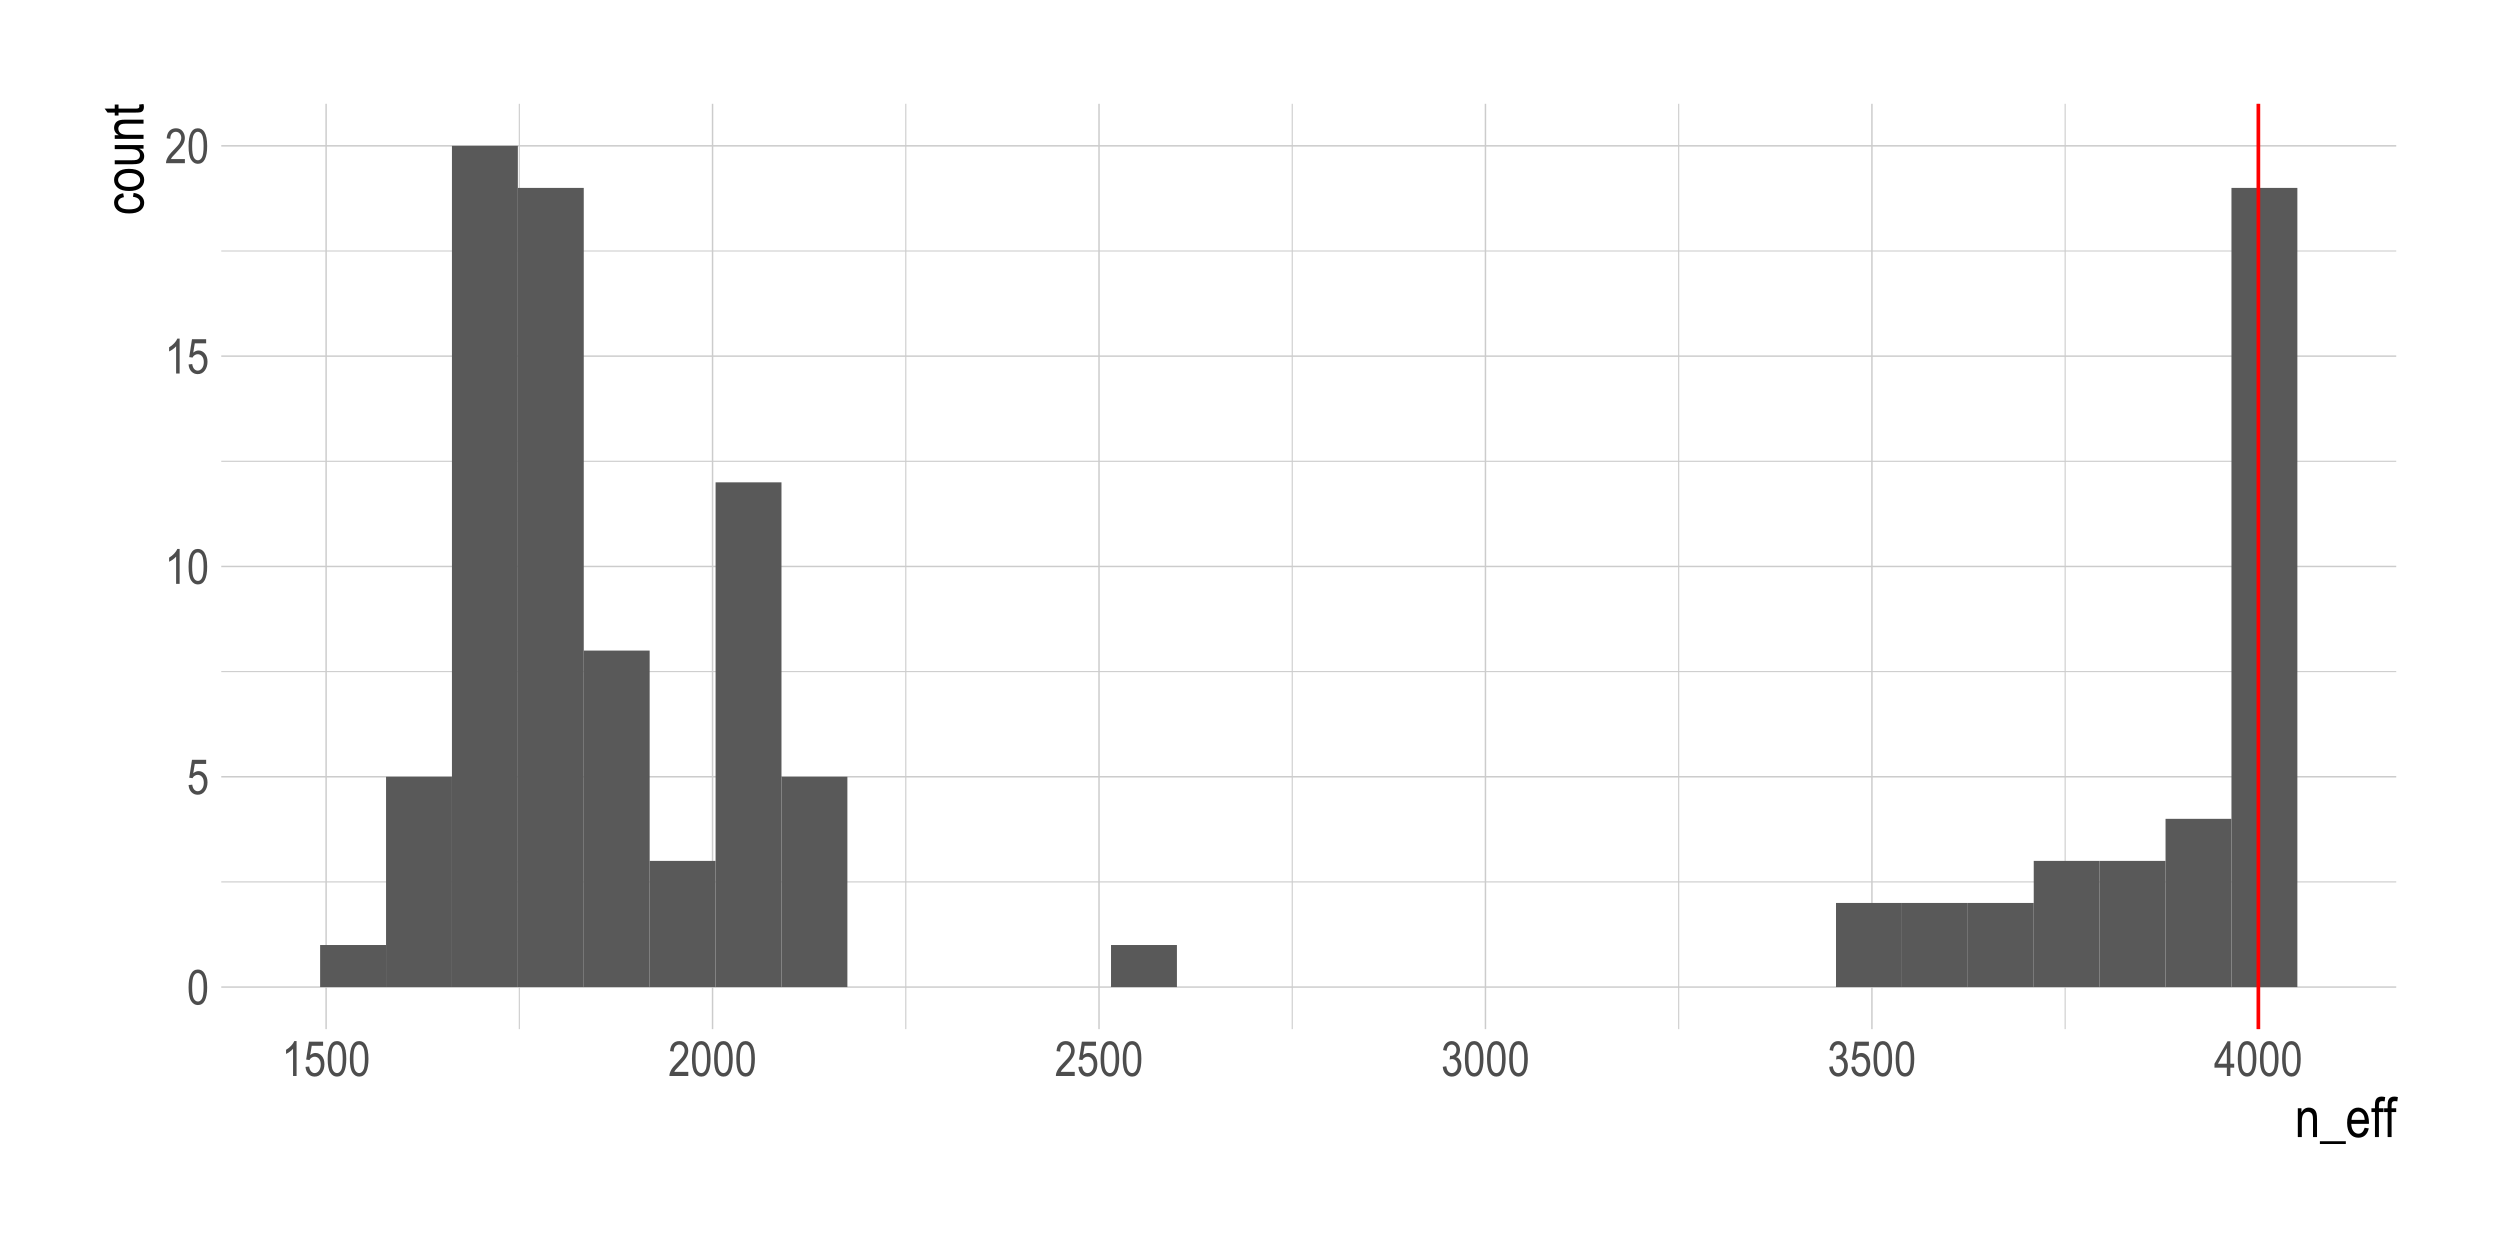
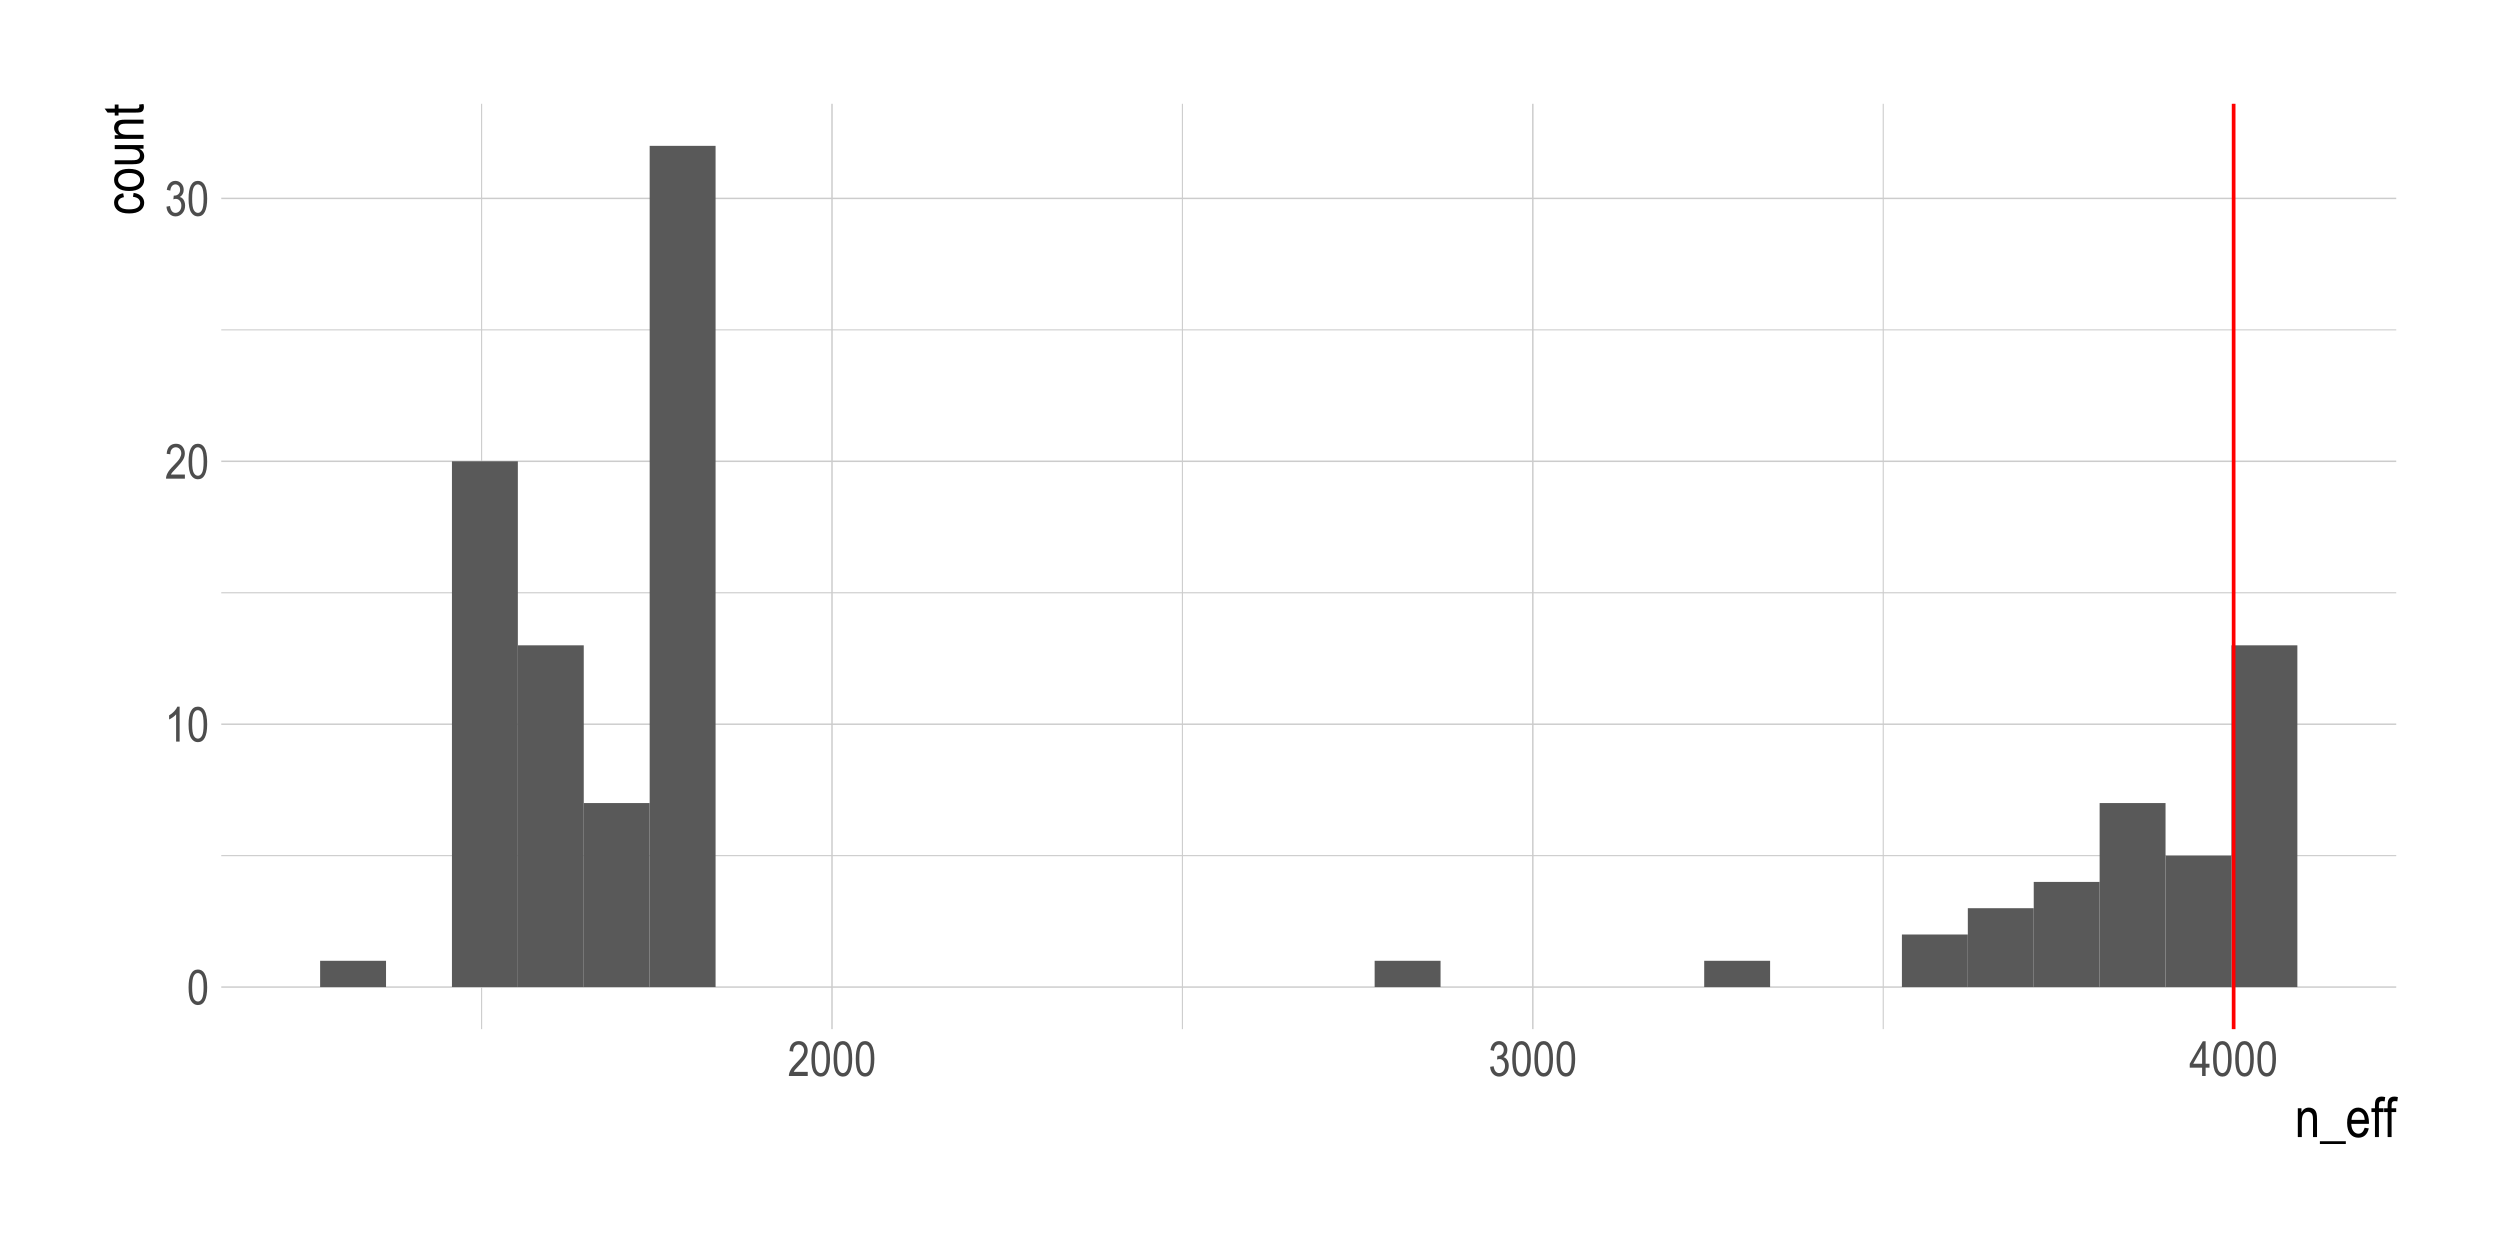
<svg xmlns="http://www.w3.org/2000/svg" xmlns:xlink="http://www.w3.org/1999/xlink" width="720pt" height="360pt" viewBox="0 0 720 360" version="1.1">
  <defs>
    <g>
      <symbol overflow="visible" id="glyph0-0">
        <path style="stroke:none;" d="M 0.297 0 L 0.297 -8.75 L 2.953 -8.75 L 2.953 0 Z M 0.625 -0.359 L 2.641 -0.359 L 2.641 -8.453 L 0.625 -8.453 Z M 0.625 -0.359 " />
      </symbol>
      <symbol overflow="visible" id="glyph0-1">
        <path style="stroke:none;" d="M 0.453 -4.938 C 0.453 -6.625 0.676 -7.898 1.125 -8.766 C 1.582 -9.629 2.254 -10.062 3.141 -10.062 C 3.93 -10.062 4.551 -9.711 5 -9.016 C 5.539 -8.16 5.812 -6.801 5.812 -4.938 C 5.812 -3.27 5.586 -2 5.141 -1.125 C 4.691 -0.258 4.02 0.172 3.125 0.172 C 2.344 0.172 1.703 -0.207 1.203 -0.969 C 0.703 -1.738 0.453 -3.062 0.453 -4.938 Z M 1.484 -4.938 C 1.484 -3.312 1.641 -2.223 1.953 -1.672 C 2.266 -1.117 2.664 -0.844 3.156 -0.844 C 3.613 -0.844 4 -1.117 4.312 -1.672 C 4.625 -2.234 4.781 -3.32 4.781 -4.938 C 4.781 -6.57 4.625 -7.664 4.312 -8.219 C 4 -8.77 3.594 -9.047 3.094 -9.047 C 2.633 -9.047 2.25 -8.766 1.938 -8.203 C 1.633 -7.641 1.484 -6.551 1.484 -4.938 Z M 1.484 -4.938 " />
      </symbol>
      <symbol overflow="visible" id="glyph0-2">
-         <path style="stroke:none;" d="M 0.453 -2.625 L 1.516 -2.734 C 1.598 -2.098 1.785 -1.625 2.078 -1.312 C 2.367 -1 2.703 -0.844 3.078 -0.844 C 3.555 -0.844 3.969 -1.062 4.312 -1.5 C 4.664 -1.938 4.844 -2.535 4.844 -3.297 C 4.844 -4.016 4.672 -4.57 4.328 -4.969 C 3.992 -5.363 3.578 -5.562 3.078 -5.562 C 2.773 -5.562 2.488 -5.473 2.219 -5.297 C 1.945 -5.129 1.738 -4.895 1.594 -4.594 L 0.641 -4.734 L 1.438 -9.891 L 5.516 -9.891 L 5.516 -8.703 L 2.25 -8.703 L 1.797 -6.016 C 2.285 -6.43 2.801 -6.641 3.344 -6.641 C 4.031 -6.641 4.629 -6.348 5.141 -5.766 C 5.648 -5.18 5.906 -4.391 5.906 -3.391 C 5.906 -2.41 5.648 -1.57 5.141 -0.875 C 4.629 -0.176 3.945 0.172 3.094 0.172 C 2.383 0.172 1.785 -0.07 1.297 -0.562 C 0.805 -1.062 0.523 -1.75 0.453 -2.625 Z M 0.453 -2.625 " />
+         <path style="stroke:none;" d="M 4.266 0 L 3.25 0 L 3.25 -7.844 C 3.02 -7.57 2.707 -7.289 2.312 -7 C 1.914 -6.719 1.555 -6.504 1.234 -6.359 L 1.234 -7.547 C 1.785 -7.867 2.273 -8.258 2.703 -8.719 C 3.129 -9.176 3.43 -9.625 3.609 -10.062 L 4.266 -10.062 Z M 4.266 0 " />
      </symbol>
      <symbol overflow="visible" id="glyph0-3">
-         <path style="stroke:none;" d="M 4.266 0 L 3.25 0 L 3.25 -7.844 C 3.02 -7.57 2.707 -7.289 2.312 -7 C 1.914 -6.719 1.555 -6.504 1.234 -6.359 L 1.234 -7.547 C 1.785 -7.867 2.273 -8.258 2.703 -8.719 C 3.129 -9.176 3.43 -9.625 3.609 -10.062 L 4.266 -10.062 Z M 4.266 0 " />
+         <path style="stroke:none;" d="M 5.781 -1.188 L 5.781 0 L 0.344 0 C 0.332 -0.477 0.477 -1.016 0.781 -1.609 C 1.082 -2.203 1.633 -2.898 2.438 -3.703 C 3.383 -4.641 4.004 -5.363 4.297 -5.875 C 4.586 -6.395 4.734 -6.875 4.734 -7.312 C 4.734 -7.82 4.582 -8.238 4.281 -8.562 C 3.977 -8.883 3.609 -9.047 3.172 -9.047 C 2.703 -9.047 2.316 -8.867 2.016 -8.516 C 1.723 -8.172 1.578 -7.676 1.578 -7.031 L 0.531 -7.172 C 0.602 -8.129 0.875 -8.848 1.344 -9.328 C 1.82 -9.816 2.445 -10.062 3.219 -10.062 C 4.051 -10.062 4.68 -9.781 5.109 -9.219 C 5.547 -8.656 5.766 -8.008 5.766 -7.281 C 5.766 -6.645 5.594 -6.035 5.25 -5.453 C 4.914 -4.867 4.281 -4.086 3.344 -3.109 C 2.738 -2.492 2.348 -2.07 2.172 -1.844 C 1.992 -1.625 1.852 -1.406 1.75 -1.188 Z M 5.781 -1.188 " />
      </symbol>
      <symbol overflow="visible" id="glyph0-4">
-         <path style="stroke:none;" d="M 5.781 -1.188 L 5.781 0 L 0.344 0 C 0.332 -0.477 0.477 -1.016 0.781 -1.609 C 1.082 -2.203 1.633 -2.898 2.438 -3.703 C 3.383 -4.641 4.004 -5.363 4.297 -5.875 C 4.586 -6.395 4.734 -6.875 4.734 -7.312 C 4.734 -7.82 4.582 -8.238 4.281 -8.562 C 3.977 -8.883 3.609 -9.047 3.172 -9.047 C 2.703 -9.047 2.316 -8.867 2.016 -8.516 C 1.723 -8.172 1.578 -7.676 1.578 -7.031 L 0.531 -7.172 C 0.602 -8.129 0.875 -8.848 1.344 -9.328 C 1.82 -9.816 2.445 -10.062 3.219 -10.062 C 4.051 -10.062 4.68 -9.781 5.109 -9.219 C 5.547 -8.656 5.766 -8.008 5.766 -7.281 C 5.766 -6.645 5.594 -6.035 5.25 -5.453 C 4.914 -4.867 4.281 -4.086 3.344 -3.109 C 2.738 -2.492 2.348 -2.07 2.172 -1.844 C 1.992 -1.625 1.852 -1.406 1.75 -1.188 Z M 5.781 -1.188 " />
+         <path style="stroke:none;" d="M 0.469 -2.641 L 1.484 -2.812 C 1.691 -1.5 2.219 -0.844 3.062 -0.844 C 3.531 -0.844 3.93 -1.035 4.266 -1.422 C 4.598 -1.816 4.766 -2.32 4.766 -2.938 C 4.766 -3.52 4.609 -3.988 4.297 -4.344 C 3.992 -4.695 3.617 -4.875 3.172 -4.875 C 2.973 -4.875 2.734 -4.832 2.453 -4.75 L 2.578 -5.828 L 2.734 -5.812 C 3.223 -5.812 3.625 -5.961 3.938 -6.266 C 4.25 -6.578 4.406 -6.988 4.406 -7.5 C 4.406 -7.969 4.273 -8.344 4.016 -8.625 C 3.754 -8.906 3.438 -9.047 3.062 -9.047 C 2.676 -9.047 2.348 -8.895 2.078 -8.594 C 1.816 -8.301 1.648 -7.852 1.578 -7.25 L 0.562 -7.469 C 0.695 -8.32 0.984 -8.969 1.422 -9.406 C 1.867 -9.844 2.41 -10.062 3.047 -10.062 C 3.711 -10.062 4.273 -9.816 4.734 -9.328 C 5.203 -8.836 5.438 -8.219 5.438 -7.469 C 5.438 -7.008 5.336 -6.602 5.141 -6.25 C 4.941 -5.906 4.664 -5.629 4.312 -5.422 C 4.645 -5.336 4.914 -5.188 5.125 -4.969 C 5.344 -4.758 5.516 -4.477 5.641 -4.125 C 5.773 -3.781 5.844 -3.391 5.844 -2.953 C 5.844 -2.035 5.57 -1.285 5.031 -0.703 C 4.488 -0.117 3.836 0.172 3.078 0.172 C 2.379 0.172 1.785 -0.082 1.297 -0.594 C 0.805 -1.102 0.531 -1.785 0.469 -2.641 Z M 0.469 -2.641 " />
      </symbol>
      <symbol overflow="visible" id="glyph0-5">
-         <path style="stroke:none;" d="M 0.469 -2.641 L 1.484 -2.812 C 1.691 -1.5 2.219 -0.844 3.062 -0.844 C 3.531 -0.844 3.93 -1.035 4.266 -1.422 C 4.598 -1.816 4.766 -2.32 4.766 -2.938 C 4.766 -3.52 4.609 -3.988 4.297 -4.344 C 3.992 -4.695 3.617 -4.875 3.172 -4.875 C 2.973 -4.875 2.734 -4.832 2.453 -4.75 L 2.578 -5.828 L 2.734 -5.812 C 3.223 -5.812 3.625 -5.961 3.938 -6.266 C 4.25 -6.578 4.406 -6.988 4.406 -7.5 C 4.406 -7.969 4.273 -8.344 4.016 -8.625 C 3.754 -8.906 3.438 -9.047 3.062 -9.047 C 2.676 -9.047 2.348 -8.895 2.078 -8.594 C 1.816 -8.301 1.648 -7.852 1.578 -7.25 L 0.562 -7.469 C 0.695 -8.32 0.984 -8.969 1.422 -9.406 C 1.867 -9.844 2.41 -10.062 3.047 -10.062 C 3.711 -10.062 4.273 -9.816 4.734 -9.328 C 5.203 -8.836 5.438 -8.219 5.438 -7.469 C 5.438 -7.008 5.336 -6.602 5.141 -6.25 C 4.941 -5.906 4.664 -5.629 4.312 -5.422 C 4.645 -5.336 4.914 -5.188 5.125 -4.969 C 5.344 -4.758 5.516 -4.477 5.641 -4.125 C 5.773 -3.781 5.844 -3.391 5.844 -2.953 C 5.844 -2.035 5.57 -1.285 5.031 -0.703 C 4.488 -0.117 3.836 0.172 3.078 0.172 C 2.379 0.172 1.785 -0.082 1.297 -0.594 C 0.805 -1.102 0.531 -1.785 0.469 -2.641 Z M 0.469 -2.641 " />
-       </symbol>
-       <symbol overflow="visible" id="glyph0-6">
        <path style="stroke:none;" d="M 3.688 0 L 3.688 -2.406 L 0.125 -2.406 L 0.125 -3.531 L 3.891 -10.016 L 4.703 -10.016 L 4.703 -3.531 L 5.812 -3.531 L 5.812 -2.406 L 4.703 -2.406 L 4.703 0 Z M 3.688 -3.531 L 3.688 -8.047 L 1.125 -3.531 Z M 3.688 -3.531 " />
      </symbol>
      <symbol overflow="visible" id="glyph1-0">
        <path style="stroke:none;" d="M 0.344 0 L 0.344 -10 L 3.391 -10 L 3.391 0 Z M 0.719 -0.422 L 3.031 -0.422 L 3.031 -9.672 L 0.719 -9.672 Z M 0.719 -0.422 " />
      </symbol>
      <symbol overflow="visible" id="glyph1-1">
        <path style="stroke:none;" d="M 0.844 0 L 0.844 -8.297 L 1.891 -8.297 L 1.891 -7.125 C 2.141 -7.582 2.441 -7.922 2.797 -8.141 C 3.16 -8.367 3.578 -8.484 4.047 -8.484 C 4.41 -8.484 4.75 -8.41 5.062 -8.266 C 5.375 -8.129 5.625 -7.941 5.812 -7.703 C 6 -7.473 6.141 -7.172 6.234 -6.797 C 6.328 -6.43 6.375 -5.867 6.375 -5.109 L 6.375 0 L 5.219 0 L 5.219 -5.047 C 5.219 -5.66 5.164 -6.109 5.062 -6.391 C 4.957 -6.672 4.797 -6.883 4.578 -7.031 C 4.359 -7.188 4.102 -7.266 3.812 -7.266 C 3.258 -7.266 2.816 -7.055 2.484 -6.641 C 2.16 -6.234 2 -5.531 2 -4.531 L 2 0 Z M 0.844 0 " />
      </symbol>
      <symbol overflow="visible" id="glyph1-2">
        <path style="stroke:none;" d="M -0.094 1.203 L 7.375 1.203 L 7.375 2 L -0.094 2 Z M -0.094 1.203 " />
      </symbol>
      <symbol overflow="visible" id="glyph1-3">
        <path style="stroke:none;" d="M 5.5 -2.672 L 6.688 -2.5 C 6.488 -1.613 6.129 -0.941 5.609 -0.484 C 5.098 -0.035 4.457 0.188 3.688 0.188 C 2.727 0.188 1.945 -0.176 1.344 -0.906 C 0.75 -1.645 0.453 -2.703 0.453 -4.078 C 0.453 -5.516 0.754 -6.609 1.359 -7.359 C 1.961 -8.109 2.723 -8.484 3.641 -8.484 C 4.523 -8.484 5.258 -8.113 5.844 -7.375 C 6.438 -6.633 6.734 -5.566 6.734 -4.172 L 6.719 -3.797 L 1.641 -3.797 C 1.691 -2.859 1.91 -2.148 2.297 -1.672 C 2.68 -1.203 3.148 -0.969 3.703 -0.969 C 4.566 -0.969 5.164 -1.535 5.5 -2.672 Z M 1.719 -4.953 L 5.516 -4.953 C 5.461 -5.672 5.305 -6.207 5.047 -6.562 C 4.68 -7.07 4.211 -7.328 3.641 -7.328 C 3.117 -7.328 2.676 -7.113 2.312 -6.688 C 1.945 -6.258 1.75 -5.68 1.719 -4.953 Z M 1.719 -4.953 " />
      </symbol>
      <symbol overflow="visible" id="glyph1-4">
        <path style="stroke:none;" d="M 1.172 0 L 1.172 -7.203 L 0.156 -7.203 L 0.156 -8.297 L 1.172 -8.297 L 1.172 -9.188 C 1.172 -9.832 1.238 -10.316 1.375 -10.641 C 1.508 -10.973 1.719 -11.223 2 -11.391 C 2.281 -11.566 2.629 -11.656 3.047 -11.656 C 3.379 -11.656 3.738 -11.609 4.125 -11.516 L 3.953 -10.281 C 3.711 -10.332 3.488 -10.359 3.281 -10.359 C 2.938 -10.359 2.688 -10.27 2.531 -10.094 C 2.383 -9.914 2.312 -9.57 2.312 -9.062 L 2.312 -8.297 L 3.641 -8.297 L 3.641 -7.203 L 2.312 -7.203 L 2.312 0 Z M 1.172 0 " />
      </symbol>
      <symbol overflow="visible" id="glyph2-0">
        <path style="stroke:none;" d="M 0 -0.344 L -10 -0.344 L -10 -3.391 L 0 -3.391 Z M -0.422 -0.719 L -0.422 -3.031 L -9.672 -3.031 L -9.672 -0.719 Z M -0.422 -0.719 " />
      </symbol>
      <symbol overflow="visible" id="glyph2-1">
        <path style="stroke:none;" d="M -3.047 -5.312 L -2.859 -6.438 C -1.867 -6.312 -1.113 -5.984 -0.594 -5.453 C -0.07 -4.93 0.188 -4.305 0.188 -3.578 C 0.188 -2.68 -0.176 -1.945 -0.906 -1.375 C -1.645 -0.801 -2.727 -0.516 -4.156 -0.516 C -5.602 -0.516 -6.688 -0.801 -7.406 -1.375 C -8.125 -1.957 -8.484 -2.707 -8.484 -3.625 C -8.484 -4.32 -8.266 -4.91 -7.828 -5.391 C -7.391 -5.879 -6.734 -6.191 -5.859 -6.328 L -5.656 -5.203 C -6.219 -5.098 -6.633 -4.91 -6.906 -4.641 C -7.188 -4.367 -7.328 -4.039 -7.328 -3.656 C -7.328 -3.094 -7.078 -2.625 -6.578 -2.25 C -6.078 -1.875 -5.281 -1.688 -4.188 -1.688 C -3.051 -1.688 -2.227 -1.863 -1.719 -2.219 C -1.219 -2.582 -0.969 -3.039 -0.969 -3.594 C -0.969 -4.031 -1.133 -4.406 -1.469 -4.719 C -1.812 -5.031 -2.336 -5.227 -3.047 -5.312 Z M -3.047 -5.312 " />
      </symbol>
      <symbol overflow="visible" id="glyph2-2">
        <path style="stroke:none;" d="M -4.156 -0.422 C -5.582 -0.422 -6.66 -0.719 -7.391 -1.312 C -8.117 -1.914 -8.484 -2.68 -8.484 -3.609 C -8.484 -4.516 -8.117 -5.27 -7.391 -5.875 C -6.66 -6.488 -5.609 -6.797 -4.234 -6.797 C -2.742 -6.797 -1.633 -6.492 -0.906 -5.891 C -0.176 -5.297 0.188 -4.535 0.188 -3.609 C 0.188 -2.691 -0.176 -1.93 -0.906 -1.328 C -1.645 -0.723 -2.727 -0.422 -4.156 -0.422 Z M -4.156 -1.594 C -3.082 -1.594 -2.281 -1.785 -1.75 -2.172 C -1.227 -2.566 -0.969 -3.055 -0.969 -3.641 C -0.969 -4.18 -1.234 -4.645 -1.766 -5.031 C -2.297 -5.414 -3.094 -5.609 -4.156 -5.609 C -5.219 -5.609 -6.008 -5.41 -6.531 -5.016 C -7.062 -4.629 -7.328 -4.148 -7.328 -3.578 C -7.328 -3.023 -7.062 -2.555 -6.531 -2.172 C -6.008 -1.785 -5.219 -1.594 -4.156 -1.594 Z M -4.156 -1.594 " />
      </symbol>
      <symbol overflow="visible" id="glyph2-3">
        <path style="stroke:none;" d="M 0 -5.312 L -1.219 -5.312 C -0.75 -5.039 -0.395 -4.723 -0.156 -4.359 C 0.07 -4.004 0.188 -3.602 0.188 -3.156 C 0.188 -2.613 0.039 -2.148 -0.25 -1.766 C -0.539 -1.391 -0.906 -1.141 -1.344 -1.016 C -1.789 -0.891 -2.395 -0.828 -3.156 -0.828 L -8.297 -0.828 L -8.297 -1.969 L -3.703 -1.969 C -2.848 -1.969 -2.273 -2.008 -1.984 -2.094 C -1.691 -2.188 -1.457 -2.348 -1.281 -2.578 C -1.113 -2.805 -1.031 -3.07 -1.031 -3.375 C -1.031 -3.926 -1.254 -4.379 -1.703 -4.734 C -2.098 -5.035 -2.816 -5.188 -3.859 -5.188 L -8.297 -5.188 L -8.297 -6.344 L 0 -6.344 Z M 0 -5.312 " />
      </symbol>
      <symbol overflow="visible" id="glyph2-4">
        <path style="stroke:none;" d="M 0 -0.844 L -8.297 -0.844 L -8.297 -1.891 L -7.125 -1.891 C -7.582 -2.141 -7.922 -2.441 -8.141 -2.797 C -8.367 -3.16 -8.484 -3.578 -8.484 -4.047 C -8.484 -4.41 -8.41 -4.75 -8.266 -5.062 C -8.129 -5.375 -7.941 -5.625 -7.703 -5.812 C -7.473 -6 -7.172 -6.141 -6.797 -6.234 C -6.43 -6.328 -5.867 -6.375 -5.109 -6.375 L 0 -6.375 L 0 -5.219 L -5.047 -5.219 C -5.66 -5.219 -6.109 -5.164 -6.391 -5.062 C -6.672 -4.957 -6.883 -4.797 -7.031 -4.578 C -7.188 -4.359 -7.266 -4.102 -7.266 -3.812 C -7.266 -3.258 -7.055 -2.816 -6.641 -2.484 C -6.234 -2.16 -5.531 -2 -4.531 -2 L 0 -2 Z M 0 -0.844 " />
      </symbol>
      <symbol overflow="visible" id="glyph2-5">
        <path style="stroke:none;" d="M -1.266 -3.422 L -0.016 -3.578 C 0.066 -3.254 0.109 -2.969 0.109 -2.719 C 0.109 -2.312 0.031 -1.984 -0.125 -1.734 C -0.289 -1.492 -0.508 -1.328 -0.781 -1.234 C -1.062 -1.148 -1.613 -1.109 -2.438 -1.109 L -7.203 -1.109 L -7.203 -0.266 L -8.297 -0.266 L -8.297 -1.109 L -10.359 -1.109 L -11.203 -2.25 L -8.297 -2.25 L -8.297 -3.422 L -7.203 -3.422 L -7.203 -2.25 L -2.359 -2.25 C -1.91 -2.25 -1.617 -2.285 -1.484 -2.359 C -1.297 -2.453 -1.203 -2.633 -1.203 -2.906 C -1.203 -3.039 -1.223 -3.211 -1.266 -3.422 Z M -1.266 -3.422 " />
      </symbol>
    </g>
    <clipPath id="clip1">
-       <path d="M 63.723 253 L 691 253 L 691 255 L 63.723 255 Z M 63.723 253 " />
+       <path d="M 63.723 246 L 691 246 L 691 247 L 63.723 247 Z M 63.723 246 " />
    </clipPath>
    <clipPath id="clip2">
-       <path d="M 63.723 193 L 691 193 L 691 194 L 63.723 194 Z M 63.723 193 " />
+       <path d="M 63.723 170 L 691 170 L 691 171 L 63.723 171 Z M 63.723 170 " />
    </clipPath>
    <clipPath id="clip3">
+       <path d="M 63.723 94 L 691 94 L 691 96 L 63.723 96 Z M 63.723 94 " />
+     </clipPath>
+     <clipPath id="clip4">
+       <path d="M 138 29.887 L 139 29.887 L 139 297 L 138 297 Z M 138 29.887 " />
+     </clipPath>
+     <clipPath id="clip5">
+       <path d="M 340 29.887 L 341 29.887 L 341 297 L 340 297 Z M 340 29.887 " />
+     </clipPath>
+     <clipPath id="clip6">
+       <path d="M 542 29.887 L 543 29.887 L 543 297 L 542 297 Z M 542 29.887 " />
+     </clipPath>
+     <clipPath id="clip7">
+       <path d="M 63.723 284 L 691 284 L 691 285 L 63.723 285 Z M 63.723 284 " />
+     </clipPath>
+     <clipPath id="clip8">
+       <path d="M 63.723 208 L 691 208 L 691 209 L 63.723 209 Z M 63.723 208 " />
+     </clipPath>
+     <clipPath id="clip9">
      <path d="M 63.723 132 L 691 132 L 691 134 L 63.723 134 Z M 63.723 132 " />
    </clipPath>
-     <clipPath id="clip4">
-       <path d="M 63.723 72 L 691 72 L 691 73 L 63.723 73 Z M 63.723 72 " />
-     </clipPath>
-     <clipPath id="clip5">
-       <path d="M 149 29.887 L 150 29.887 L 150 297 L 149 297 Z M 149 29.887 " />
-     </clipPath>
-     <clipPath id="clip6">
-       <path d="M 260 29.887 L 262 29.887 L 262 297 L 260 297 Z M 260 29.887 " />
-     </clipPath>
-     <clipPath id="clip7">
-       <path d="M 372 29.887 L 373 29.887 L 373 297 L 372 297 Z M 372 29.887 " />
-     </clipPath>
-     <clipPath id="clip8">
-       <path d="M 483 29.887 L 484 29.887 L 484 297 L 483 297 Z M 483 29.887 " />
-     </clipPath>
-     <clipPath id="clip9">
-       <path d="M 594 29.887 L 595 29.887 L 595 297 L 594 297 Z M 594 29.887 " />
-     </clipPath>
    <clipPath id="clip10">
-       <path d="M 63.723 284 L 691 284 L 691 285 L 63.723 285 Z M 63.723 284 " />
+       <path d="M 63.723 56 L 691 56 L 691 58 L 63.723 58 Z M 63.723 56 " />
    </clipPath>
    <clipPath id="clip11">
-       <path d="M 63.723 223 L 691 223 L 691 224 L 63.723 224 Z M 63.723 223 " />
+       <path d="M 239 29.887 L 240 29.887 L 240 297 L 239 297 Z M 239 29.887 " />
    </clipPath>
    <clipPath id="clip12">
-       <path d="M 63.723 162 L 691 162 L 691 164 L 63.723 164 Z M 63.723 162 " />
+       <path d="M 441 29.887 L 442 29.887 L 442 297 L 441 297 Z M 441 29.887 " />
    </clipPath>
    <clipPath id="clip13">
-       <path d="M 63.723 102 L 691 102 L 691 103 L 63.723 103 Z M 63.723 102 " />
+       <path d="M 643 29.887 L 644 29.887 L 644 297 L 643 297 Z M 643 29.887 " />
    </clipPath>
    <clipPath id="clip14">
-       <path d="M 63.723 41 L 691 41 L 691 43 L 63.723 43 Z M 63.723 41 " />
-     </clipPath>
-     <clipPath id="clip15">
-       <path d="M 93 29.887 L 95 29.887 L 95 297 L 93 297 Z M 93 29.887 " />
-     </clipPath>
-     <clipPath id="clip16">
-       <path d="M 205 29.887 L 206 29.887 L 206 297 L 205 297 Z M 205 29.887 " />
-     </clipPath>
-     <clipPath id="clip17">
-       <path d="M 316 29.887 L 317 29.887 L 317 297 L 316 297 Z M 316 29.887 " />
-     </clipPath>
-     <clipPath id="clip18">
-       <path d="M 427 29.887 L 429 29.887 L 429 297 L 427 297 Z M 427 29.887 " />
-     </clipPath>
-     <clipPath id="clip19">
-       <path d="M 538 29.887 L 540 29.887 L 540 297 L 538 297 Z M 538 29.887 " />
-     </clipPath>
-     <clipPath id="clip20">
-       <path d="M 650 29.887 L 651 29.887 L 651 297 L 650 297 Z M 650 29.887 " />
-     </clipPath>
-     <clipPath id="clip21">
-       <path d="M 649 29.887 L 651 29.887 L 651 297 L 649 297 Z M 649 29.887 " />
+       <path d="M 642 29.887 L 644 29.887 L 644 297 L 642 297 Z M 642 29.887 " />
    </clipPath>
  </defs>
  <g id="surface51">
    <rect x="0" y="0" width="720" height="360" style="fill:rgb(100%,100%,100%);fill-opacity:1;stroke:none;" />
    <g clip-path="url(#clip1)" clip-rule="nonzero">
-       <path style="fill:none;stroke-width:0.32;stroke-linecap:butt;stroke-linejoin:round;stroke:rgb(80%,80%,80%);stroke-opacity:1;stroke-miterlimit:10;" d="M 63.723 253.992 L 690.113 253.992 " />
+       <path style="fill:none;stroke-width:0.32;stroke-linecap:butt;stroke-linejoin:round;stroke:rgb(80%,80%,80%);stroke-opacity:1;stroke-miterlimit:10;" d="M 63.723 246.422 L 690.113 246.422 " />
    </g>
    <g clip-path="url(#clip2)" clip-rule="nonzero">
-       <path style="fill:none;stroke-width:0.32;stroke-linecap:butt;stroke-linejoin:round;stroke:rgb(80%,80%,80%);stroke-opacity:1;stroke-miterlimit:10;" d="M 63.723 193.422 L 690.113 193.422 " />
+       <path style="fill:none;stroke-width:0.32;stroke-linecap:butt;stroke-linejoin:round;stroke:rgb(80%,80%,80%);stroke-opacity:1;stroke-miterlimit:10;" d="M 63.723 170.711 L 690.113 170.711 " />
    </g>
    <g clip-path="url(#clip3)" clip-rule="nonzero">
-       <path style="fill:none;stroke-width:0.32;stroke-linecap:butt;stroke-linejoin:round;stroke:rgb(80%,80%,80%);stroke-opacity:1;stroke-miterlimit:10;" d="M 63.723 132.855 L 690.113 132.855 " />
+       <path style="fill:none;stroke-width:0.32;stroke-linecap:butt;stroke-linejoin:round;stroke:rgb(80%,80%,80%);stroke-opacity:1;stroke-miterlimit:10;" d="M 63.723 95 L 690.113 95 " />
    </g>
    <g clip-path="url(#clip4)" clip-rule="nonzero">
-       <path style="fill:none;stroke-width:0.32;stroke-linecap:butt;stroke-linejoin:round;stroke:rgb(80%,80%,80%);stroke-opacity:1;stroke-miterlimit:10;" d="M 63.723 72.285 L 690.113 72.285 " />
+       <path style="fill:none;stroke-width:0.32;stroke-linecap:butt;stroke-linejoin:round;stroke:rgb(80%,80%,80%);stroke-opacity:1;stroke-miterlimit:10;" d="M 138.699 296.391 L 138.699 29.887 " />
    </g>
    <g clip-path="url(#clip5)" clip-rule="nonzero">
-       <path style="fill:none;stroke-width:0.32;stroke-linecap:butt;stroke-linejoin:round;stroke:rgb(80%,80%,80%);stroke-opacity:1;stroke-miterlimit:10;" d="M 149.566 296.391 L 149.566 29.887 " />
+       <path style="fill:none;stroke-width:0.32;stroke-linecap:butt;stroke-linejoin:round;stroke:rgb(80%,80%,80%);stroke-opacity:1;stroke-miterlimit:10;" d="M 340.535 296.391 L 340.535 29.887 " />
    </g>
    <g clip-path="url(#clip6)" clip-rule="nonzero">
-       <path style="fill:none;stroke-width:0.32;stroke-linecap:butt;stroke-linejoin:round;stroke:rgb(80%,80%,80%);stroke-opacity:1;stroke-miterlimit:10;" d="M 260.867 296.391 L 260.867 29.887 " />
+       <path style="fill:none;stroke-width:0.32;stroke-linecap:butt;stroke-linejoin:round;stroke:rgb(80%,80%,80%);stroke-opacity:1;stroke-miterlimit:10;" d="M 542.371 296.391 L 542.371 29.887 " />
    </g>
    <g clip-path="url(#clip7)" clip-rule="nonzero">
-       <path style="fill:none;stroke-width:0.32;stroke-linecap:butt;stroke-linejoin:round;stroke:rgb(80%,80%,80%);stroke-opacity:1;stroke-miterlimit:10;" d="M 372.164 296.391 L 372.164 29.887 " />
+       <path style="fill:none;stroke-width:0.427;stroke-linecap:butt;stroke-linejoin:round;stroke:rgb(80%,80%,80%);stroke-opacity:1;stroke-miterlimit:10;" d="M 63.723 284.277 L 690.113 284.277 " />
    </g>
    <g clip-path="url(#clip8)" clip-rule="nonzero">
-       <path style="fill:none;stroke-width:0.32;stroke-linecap:butt;stroke-linejoin:round;stroke:rgb(80%,80%,80%);stroke-opacity:1;stroke-miterlimit:10;" d="M 483.465 296.391 L 483.465 29.887 " />
+       <path style="fill:none;stroke-width:0.427;stroke-linecap:butt;stroke-linejoin:round;stroke:rgb(80%,80%,80%);stroke-opacity:1;stroke-miterlimit:10;" d="M 63.723 208.566 L 690.113 208.566 " />
    </g>
    <g clip-path="url(#clip9)" clip-rule="nonzero">
-       <path style="fill:none;stroke-width:0.32;stroke-linecap:butt;stroke-linejoin:round;stroke:rgb(80%,80%,80%);stroke-opacity:1;stroke-miterlimit:10;" d="M 594.762 296.391 L 594.762 29.887 " />
+       <path style="fill:none;stroke-width:0.427;stroke-linecap:butt;stroke-linejoin:round;stroke:rgb(80%,80%,80%);stroke-opacity:1;stroke-miterlimit:10;" d="M 63.723 132.855 L 690.113 132.855 " />
    </g>
    <g clip-path="url(#clip10)" clip-rule="nonzero">
-       <path style="fill:none;stroke-width:0.427;stroke-linecap:butt;stroke-linejoin:round;stroke:rgb(80%,80%,80%);stroke-opacity:1;stroke-miterlimit:10;" d="M 63.723 284.277 L 690.113 284.277 " />
+       <path style="fill:none;stroke-width:0.427;stroke-linecap:butt;stroke-linejoin:round;stroke:rgb(80%,80%,80%);stroke-opacity:1;stroke-miterlimit:10;" d="M 63.723 57.145 L 690.113 57.145 " />
    </g>
    <g clip-path="url(#clip11)" clip-rule="nonzero">
-       <path style="fill:none;stroke-width:0.427;stroke-linecap:butt;stroke-linejoin:round;stroke:rgb(80%,80%,80%);stroke-opacity:1;stroke-miterlimit:10;" d="M 63.723 223.707 L 690.113 223.707 " />
+       <path style="fill:none;stroke-width:0.427;stroke-linecap:butt;stroke-linejoin:round;stroke:rgb(80%,80%,80%);stroke-opacity:1;stroke-miterlimit:10;" d="M 239.617 296.391 L 239.617 29.887 " />
    </g>
    <g clip-path="url(#clip12)" clip-rule="nonzero">
-       <path style="fill:none;stroke-width:0.427;stroke-linecap:butt;stroke-linejoin:round;stroke:rgb(80%,80%,80%);stroke-opacity:1;stroke-miterlimit:10;" d="M 63.723 163.141 L 690.113 163.141 " />
+       <path style="fill:none;stroke-width:0.427;stroke-linecap:butt;stroke-linejoin:round;stroke:rgb(80%,80%,80%);stroke-opacity:1;stroke-miterlimit:10;" d="M 441.453 296.391 L 441.453 29.887 " />
    </g>
    <g clip-path="url(#clip13)" clip-rule="nonzero">
-       <path style="fill:none;stroke-width:0.427;stroke-linecap:butt;stroke-linejoin:round;stroke:rgb(80%,80%,80%);stroke-opacity:1;stroke-miterlimit:10;" d="M 63.723 102.57 L 690.113 102.57 " />
-     </g>
+       <path style="fill:none;stroke-width:0.427;stroke-linecap:butt;stroke-linejoin:round;stroke:rgb(80%,80%,80%);stroke-opacity:1;stroke-miterlimit:10;" d="M 643.289 296.391 L 643.289 29.887 " />
+     </g>
+     <path style=" stroke:none;fill-rule:nonzero;fill:rgb(34.902%,34.902%,34.902%);fill-opacity:1;" d="M 92.195 284.277 L 111.176 284.277 L 111.176 276.707 L 92.195 276.707 Z M 92.195 284.277 " />
+     <path style=" stroke:none;fill-rule:nonzero;fill:rgb(34.902%,34.902%,34.902%);fill-opacity:1;" d="M 130.16 284.277 L 149.141 284.277 L 149.141 132.855 L 130.16 132.855 Z M 130.16 284.277 " />
+     <path style=" stroke:none;fill-rule:nonzero;fill:rgb(34.902%,34.902%,34.902%);fill-opacity:1;" d="M 149.141 284.277 L 168.121 284.277 L 168.121 185.852 L 149.141 185.852 Z M 149.141 284.277 " />
+     <path style=" stroke:none;fill-rule:nonzero;fill:rgb(34.902%,34.902%,34.902%);fill-opacity:1;" d="M 168.121 284.277 L 187.102 284.277 L 187.102 231.281 L 168.121 231.281 Z M 168.121 284.277 " />
+     <path style=" stroke:none;fill-rule:nonzero;fill:rgb(34.902%,34.902%,34.902%);fill-opacity:1;" d="M 187.105 284.277 L 206.086 284.277 L 206.086 42.004 L 187.105 42.004 Z M 187.105 284.277 " />
+     <path style=" stroke:none;fill-rule:nonzero;fill:rgb(34.902%,34.902%,34.902%);fill-opacity:1;" d="M 395.898 284.277 L 414.879 284.277 L 414.879 276.707 L 395.898 276.707 Z M 395.898 284.277 " />
+     <path style=" stroke:none;fill-rule:nonzero;fill:rgb(34.902%,34.902%,34.902%);fill-opacity:1;" d="M 490.809 284.277 L 509.789 284.277 L 509.789 276.707 L 490.809 276.707 Z M 490.809 284.277 " />
+     <path style=" stroke:none;fill-rule:nonzero;fill:rgb(34.902%,34.902%,34.902%);fill-opacity:1;" d="M 547.75 284.277 L 566.73 284.277 L 566.73 269.137 L 547.75 269.137 Z M 547.75 284.277 " />
+     <path style=" stroke:none;fill-rule:nonzero;fill:rgb(34.902%,34.902%,34.902%);fill-opacity:1;" d="M 566.734 284.277 L 585.715 284.277 L 585.715 261.562 L 566.734 261.562 Z M 566.734 284.277 " />
+     <path style=" stroke:none;fill-rule:nonzero;fill:rgb(34.902%,34.902%,34.902%);fill-opacity:1;" d="M 585.715 284.277 L 604.695 284.277 L 604.695 253.992 L 585.715 253.992 Z M 585.715 284.277 " />
+     <path style=" stroke:none;fill-rule:nonzero;fill:rgb(34.902%,34.902%,34.902%);fill-opacity:1;" d="M 604.695 284.277 L 623.676 284.277 L 623.676 231.281 L 604.695 231.281 Z M 604.695 284.277 " />
+     <path style=" stroke:none;fill-rule:nonzero;fill:rgb(34.902%,34.902%,34.902%);fill-opacity:1;" d="M 623.676 284.277 L 642.656 284.277 L 642.656 246.422 L 623.676 246.422 Z M 623.676 284.277 " />
+     <path style=" stroke:none;fill-rule:nonzero;fill:rgb(34.902%,34.902%,34.902%);fill-opacity:1;" d="M 642.66 284.277 L 661.641 284.277 L 661.641 185.852 L 642.66 185.852 Z M 642.66 284.277 " />
    <g clip-path="url(#clip14)" clip-rule="nonzero">
-       <path style="fill:none;stroke-width:0.427;stroke-linecap:butt;stroke-linejoin:round;stroke:rgb(80%,80%,80%);stroke-opacity:1;stroke-miterlimit:10;" d="M 63.723 42 L 690.113 42 " />
-     </g>
-     <g clip-path="url(#clip15)" clip-rule="nonzero">
-       <path style="fill:none;stroke-width:0.427;stroke-linecap:butt;stroke-linejoin:round;stroke:rgb(80%,80%,80%);stroke-opacity:1;stroke-miterlimit:10;" d="M 93.918 296.391 L 93.918 29.887 " />
-     </g>
-     <g clip-path="url(#clip16)" clip-rule="nonzero">
-       <path style="fill:none;stroke-width:0.427;stroke-linecap:butt;stroke-linejoin:round;stroke:rgb(80%,80%,80%);stroke-opacity:1;stroke-miterlimit:10;" d="M 205.215 296.391 L 205.215 29.887 " />
-     </g>
-     <g clip-path="url(#clip17)" clip-rule="nonzero">
-       <path style="fill:none;stroke-width:0.427;stroke-linecap:butt;stroke-linejoin:round;stroke:rgb(80%,80%,80%);stroke-opacity:1;stroke-miterlimit:10;" d="M 316.516 296.391 L 316.516 29.887 " />
-     </g>
-     <g clip-path="url(#clip18)" clip-rule="nonzero">
-       <path style="fill:none;stroke-width:0.427;stroke-linecap:butt;stroke-linejoin:round;stroke:rgb(80%,80%,80%);stroke-opacity:1;stroke-miterlimit:10;" d="M 427.812 296.391 L 427.812 29.887 " />
-     </g>
-     <g clip-path="url(#clip19)" clip-rule="nonzero">
-       <path style="fill:none;stroke-width:0.427;stroke-linecap:butt;stroke-linejoin:round;stroke:rgb(80%,80%,80%);stroke-opacity:1;stroke-miterlimit:10;" d="M 539.113 296.391 L 539.113 29.887 " />
-     </g>
-     <g clip-path="url(#clip20)" clip-rule="nonzero">
-       <path style="fill:none;stroke-width:0.427;stroke-linecap:butt;stroke-linejoin:round;stroke:rgb(80%,80%,80%);stroke-opacity:1;stroke-miterlimit:10;" d="M 650.41 296.391 L 650.41 29.887 " />
-     </g>
-     <path style=" stroke:none;fill-rule:nonzero;fill:rgb(34.902%,34.902%,34.902%);fill-opacity:1;" d="M 92.195 284.277 L 111.176 284.277 L 111.176 272.164 L 92.195 272.164 Z M 92.195 284.277 " />
-     <path style=" stroke:none;fill-rule:nonzero;fill:rgb(34.902%,34.902%,34.902%);fill-opacity:1;" d="M 111.18 284.277 L 130.16 284.277 L 130.16 223.707 L 111.18 223.707 Z M 111.18 284.277 " />
-     <path style=" stroke:none;fill-rule:nonzero;fill:rgb(34.902%,34.902%,34.902%);fill-opacity:1;" d="M 130.16 284.277 L 149.141 284.277 L 149.141 42.004 L 130.16 42.004 Z M 130.16 284.277 " />
-     <path style=" stroke:none;fill-rule:nonzero;fill:rgb(34.902%,34.902%,34.902%);fill-opacity:1;" d="M 149.141 284.277 L 168.121 284.277 L 168.121 54.117 L 149.141 54.117 Z M 149.141 284.277 " />
-     <path style=" stroke:none;fill-rule:nonzero;fill:rgb(34.902%,34.902%,34.902%);fill-opacity:1;" d="M 168.121 284.277 L 187.102 284.277 L 187.102 187.367 L 168.121 187.367 Z M 168.121 284.277 " />
-     <path style=" stroke:none;fill-rule:nonzero;fill:rgb(34.902%,34.902%,34.902%);fill-opacity:1;" d="M 187.105 284.277 L 206.086 284.277 L 206.086 247.938 L 187.105 247.938 Z M 187.105 284.277 " />
-     <path style=" stroke:none;fill-rule:nonzero;fill:rgb(34.902%,34.902%,34.902%);fill-opacity:1;" d="M 206.086 284.277 L 225.066 284.277 L 225.066 138.914 L 206.086 138.914 Z M 206.086 284.277 " />
-     <path style=" stroke:none;fill-rule:nonzero;fill:rgb(34.902%,34.902%,34.902%);fill-opacity:1;" d="M 225.066 284.277 L 244.047 284.277 L 244.047 223.707 L 225.066 223.707 Z M 225.066 284.277 " />
-     <path style=" stroke:none;fill-rule:nonzero;fill:rgb(34.902%,34.902%,34.902%);fill-opacity:1;" d="M 319.973 284.277 L 338.953 284.277 L 338.953 272.164 L 319.973 272.164 Z M 319.973 284.277 " />
-     <path style=" stroke:none;fill-rule:nonzero;fill:rgb(34.902%,34.902%,34.902%);fill-opacity:1;" d="M 528.77 284.277 L 547.75 284.277 L 547.75 260.051 L 528.77 260.051 Z M 528.77 284.277 " />
-     <path style=" stroke:none;fill-rule:nonzero;fill:rgb(34.902%,34.902%,34.902%);fill-opacity:1;" d="M 547.75 284.277 L 566.73 284.277 L 566.73 260.051 L 547.75 260.051 Z M 547.75 284.277 " />
-     <path style=" stroke:none;fill-rule:nonzero;fill:rgb(34.902%,34.902%,34.902%);fill-opacity:1;" d="M 566.734 284.277 L 585.715 284.277 L 585.715 260.051 L 566.734 260.051 Z M 566.734 284.277 " />
-     <path style=" stroke:none;fill-rule:nonzero;fill:rgb(34.902%,34.902%,34.902%);fill-opacity:1;" d="M 585.715 284.277 L 604.695 284.277 L 604.695 247.938 L 585.715 247.938 Z M 585.715 284.277 " />
-     <path style=" stroke:none;fill-rule:nonzero;fill:rgb(34.902%,34.902%,34.902%);fill-opacity:1;" d="M 604.695 284.277 L 623.676 284.277 L 623.676 247.938 L 604.695 247.938 Z M 604.695 284.277 " />
-     <path style=" stroke:none;fill-rule:nonzero;fill:rgb(34.902%,34.902%,34.902%);fill-opacity:1;" d="M 623.676 284.277 L 642.656 284.277 L 642.656 235.824 L 623.676 235.824 Z M 623.676 284.277 " />
-     <path style=" stroke:none;fill-rule:nonzero;fill:rgb(34.902%,34.902%,34.902%);fill-opacity:1;" d="M 642.66 284.277 L 661.641 284.277 L 661.641 54.117 L 642.66 54.117 Z M 642.66 284.277 " />
-     <g clip-path="url(#clip21)" clip-rule="nonzero">
-       <path style="fill:none;stroke-width:1.067;stroke-linecap:butt;stroke-linejoin:round;stroke:rgb(100%,0%,0%);stroke-opacity:1;stroke-miterlimit:10;" d="M 650.41 296.391 L 650.41 29.887 " />
+       <path style="fill:none;stroke-width:1.067;stroke-linecap:butt;stroke-linejoin:round;stroke:rgb(100%,0%,0%);stroke-opacity:1;stroke-miterlimit:10;" d="M 643.289 296.391 L 643.289 29.887 " />
    </g>
    <g style="fill:rgb(30.196%,30.196%,30.196%);fill-opacity:1;">
      <use xlink:href="#glyph0-1" x="53.855" y="289.285" />
    </g>
    <g style="fill:rgb(30.196%,30.196%,30.196%);fill-opacity:1;">
-       <use xlink:href="#glyph0-2" x="53.855" y="228.715" />
-     </g>
-     <g style="fill:rgb(30.196%,30.196%,30.196%);fill-opacity:1;">
-       <use xlink:href="#glyph0-3" x="47.469" y="168.148" />
-       <use xlink:href="#glyph0-1" x="53.854" y="168.148" />
-     </g>
-     <g style="fill:rgb(30.196%,30.196%,30.196%);fill-opacity:1;">
-       <use xlink:href="#glyph0-3" x="47.469" y="107.578" />
-       <use xlink:href="#glyph0-2" x="53.854" y="107.578" />
-     </g>
-     <g style="fill:rgb(30.196%,30.196%,30.196%);fill-opacity:1;">
-       <use xlink:href="#glyph0-4" x="47.469" y="47.008" />
-       <use xlink:href="#glyph0-1" x="53.854" y="47.008" />
-     </g>
-     <g style="fill:rgb(30.196%,30.196%,30.196%);fill-opacity:1;">
-       <use xlink:href="#glyph0-3" x="81.148" y="309.891" />
-       <use xlink:href="#glyph0-2" x="87.533" y="309.891" />
-       <use xlink:href="#glyph0-1" x="93.918" y="309.891" />
-       <use xlink:href="#glyph0-1" x="100.303" y="309.891" />
-     </g>
-     <g style="fill:rgb(30.196%,30.196%,30.196%);fill-opacity:1;">
-       <use xlink:href="#glyph0-4" x="192.445" y="309.891" />
-       <use xlink:href="#glyph0-1" x="198.83" y="309.891" />
-       <use xlink:href="#glyph0-1" x="205.215" y="309.891" />
-       <use xlink:href="#glyph0-1" x="211.6" y="309.891" />
-     </g>
-     <g style="fill:rgb(30.196%,30.196%,30.196%);fill-opacity:1;">
-       <use xlink:href="#glyph0-4" x="303.746" y="309.891" />
-       <use xlink:href="#glyph0-2" x="310.131" y="309.891" />
-       <use xlink:href="#glyph0-1" x="316.516" y="309.891" />
-       <use xlink:href="#glyph0-1" x="322.9" y="309.891" />
-     </g>
-     <g style="fill:rgb(30.196%,30.196%,30.196%);fill-opacity:1;">
-       <use xlink:href="#glyph0-5" x="415.043" y="309.891" />
-       <use xlink:href="#glyph0-1" x="421.428" y="309.891" />
-       <use xlink:href="#glyph0-1" x="427.812" y="309.891" />
-       <use xlink:href="#glyph0-1" x="434.197" y="309.891" />
-     </g>
-     <g style="fill:rgb(30.196%,30.196%,30.196%);fill-opacity:1;">
-       <use xlink:href="#glyph0-5" x="526.344" y="309.891" />
-       <use xlink:href="#glyph0-2" x="532.729" y="309.891" />
-       <use xlink:href="#glyph0-1" x="539.113" y="309.891" />
-       <use xlink:href="#glyph0-1" x="545.498" y="309.891" />
-     </g>
-     <g style="fill:rgb(30.196%,30.196%,30.196%);fill-opacity:1;">
-       <use xlink:href="#glyph0-6" x="637.641" y="309.891" />
-       <use xlink:href="#glyph0-1" x="644.025" y="309.891" />
-       <use xlink:href="#glyph0-1" x="650.41" y="309.891" />
-       <use xlink:href="#glyph0-1" x="656.795" y="309.891" />
+       <use xlink:href="#glyph0-2" x="47.469" y="213.574" />
+       <use xlink:href="#glyph0-1" x="53.854" y="213.574" />
+     </g>
+     <g style="fill:rgb(30.196%,30.196%,30.196%);fill-opacity:1;">
+       <use xlink:href="#glyph0-3" x="47.469" y="137.863" />
+       <use xlink:href="#glyph0-1" x="53.854" y="137.863" />
+     </g>
+     <g style="fill:rgb(30.196%,30.196%,30.196%);fill-opacity:1;">
+       <use xlink:href="#glyph0-4" x="47.469" y="62.152" />
+       <use xlink:href="#glyph0-1" x="53.854" y="62.152" />
+     </g>
+     <g style="fill:rgb(30.196%,30.196%,30.196%);fill-opacity:1;">
+       <use xlink:href="#glyph0-3" x="226.848" y="309.891" />
+       <use xlink:href="#glyph0-1" x="233.232" y="309.891" />
+       <use xlink:href="#glyph0-1" x="239.617" y="309.891" />
+       <use xlink:href="#glyph0-1" x="246.002" y="309.891" />
+     </g>
+     <g style="fill:rgb(30.196%,30.196%,30.196%);fill-opacity:1;">
+       <use xlink:href="#glyph0-4" x="428.684" y="309.891" />
+       <use xlink:href="#glyph0-1" x="435.068" y="309.891" />
+       <use xlink:href="#glyph0-1" x="441.453" y="309.891" />
+       <use xlink:href="#glyph0-1" x="447.838" y="309.891" />
+     </g>
+     <g style="fill:rgb(30.196%,30.196%,30.196%);fill-opacity:1;">
+       <use xlink:href="#glyph0-5" x="630.52" y="309.891" />
+       <use xlink:href="#glyph0-1" x="636.904" y="309.891" />
+       <use xlink:href="#glyph0-1" x="643.289" y="309.891" />
+       <use xlink:href="#glyph0-1" x="649.674" y="309.891" />
    </g>
    <g style="fill:rgb(0%,0%,0%);fill-opacity:1;">
      <use xlink:href="#glyph1-1" x="660.926" y="327.473" />
      <use xlink:href="#glyph1-2" x="668.223" y="327.473" />
      <use xlink:href="#glyph1-3" x="675.52" y="327.473" />
      <use xlink:href="#glyph1-4" x="682.816" y="327.473" />
      <use xlink:href="#glyph1-4" x="686.465" y="327.473" />
    </g>
    <g style="fill:rgb(0%,0%,0%);fill-opacity:1;">
      <use xlink:href="#glyph2-1" x="41.34" y="61.988" />
      <use xlink:href="#glyph2-2" x="41.34" y="55.426" />
      <use xlink:href="#glyph2-3" x="41.34" y="48.129" />
      <use xlink:href="#glyph2-4" x="41.34" y="40.832" />
      <use xlink:href="#glyph2-5" x="41.34" y="33.535" />
    </g>
  </g>
</svg>
